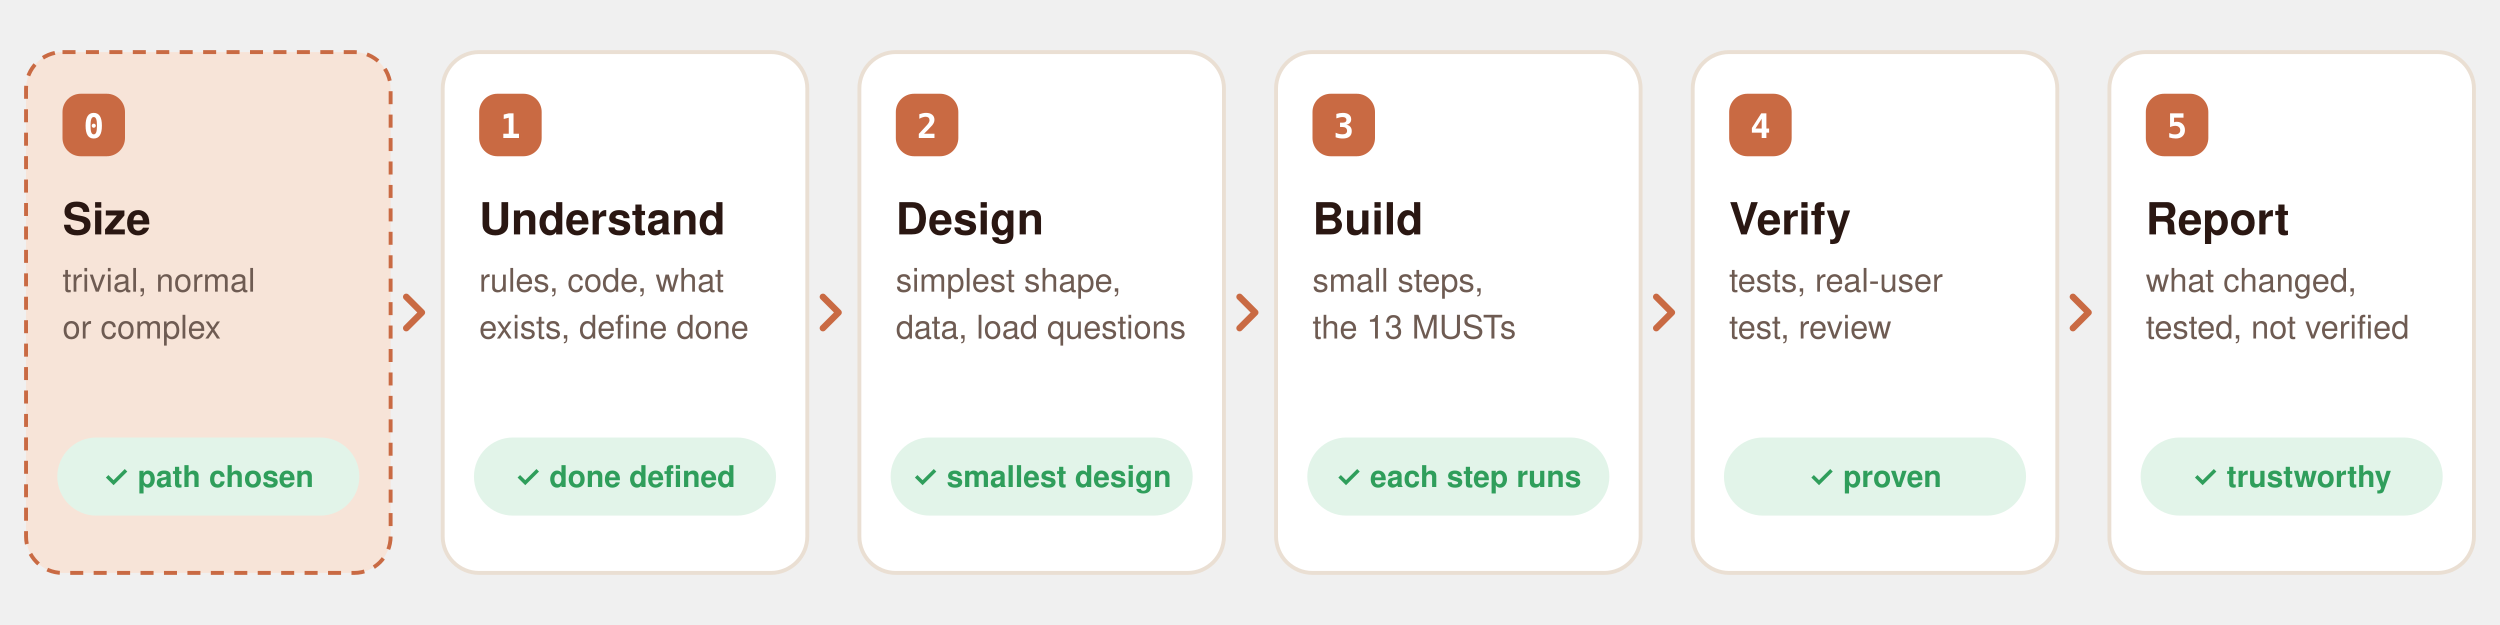
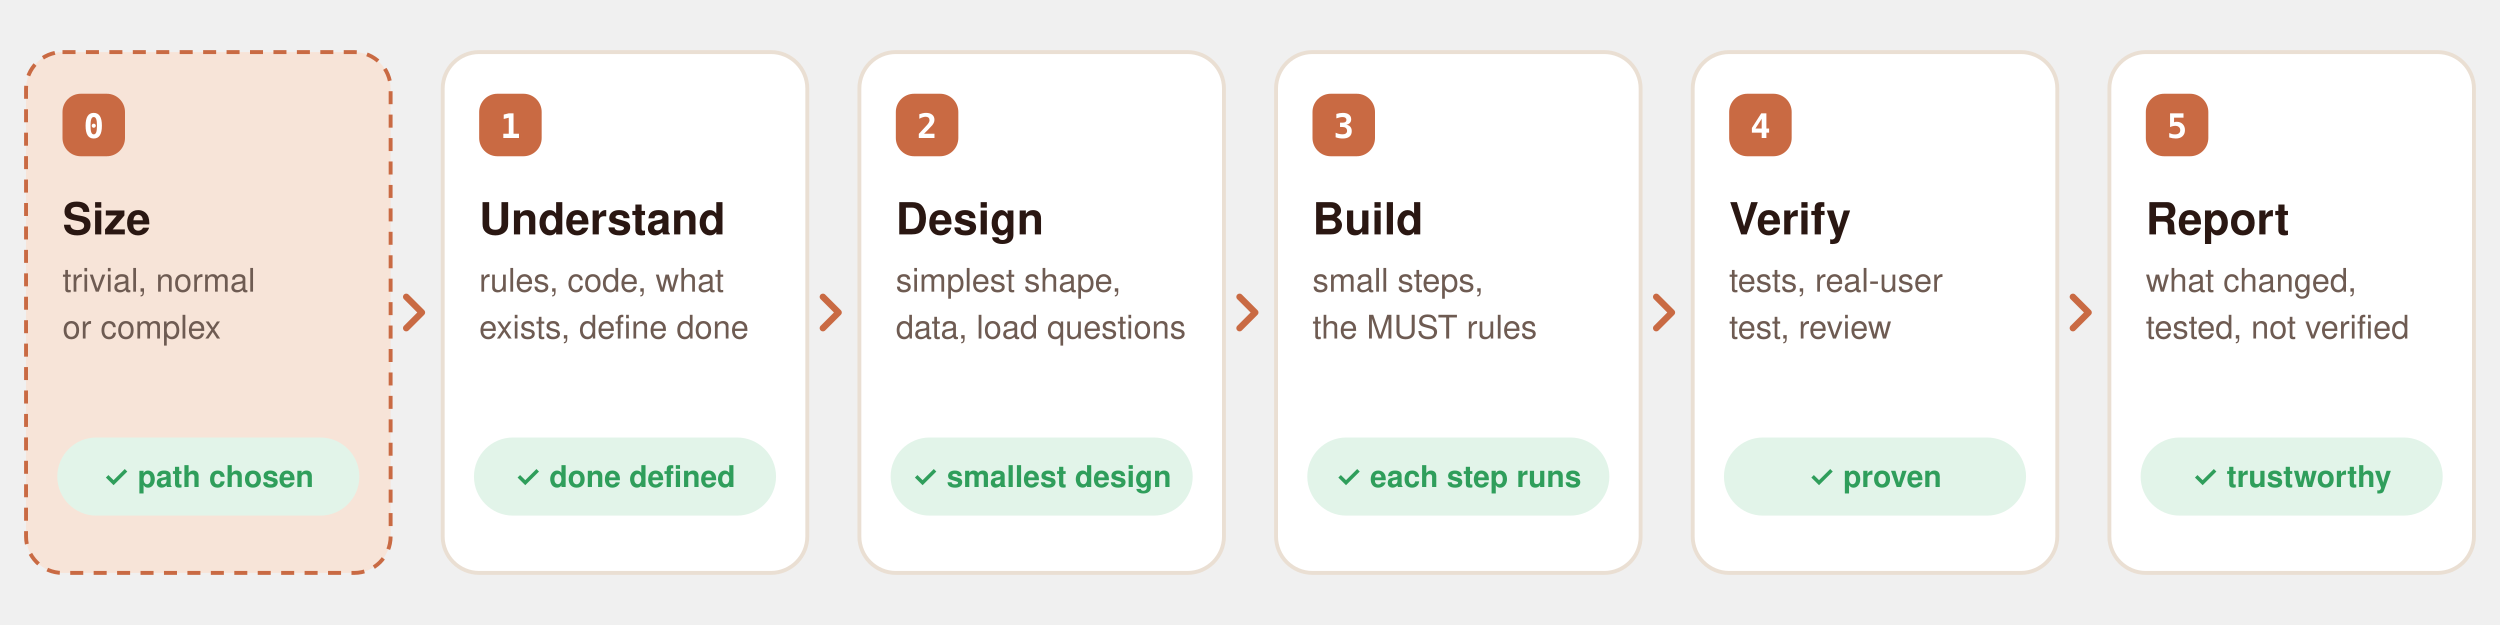
<svg xmlns="http://www.w3.org/2000/svg" width="960" height="240" viewBox="0 0 960 240" role="img" aria-labelledby="title desc">
  <style>
    .box  { fill: #FFFFFF; stroke: #EADFD3; stroke-width: 1.5; }
    .zero { fill: #F7E4D8; stroke: #C96A43; stroke-dasharray: 5 4; }
    .num  { fill: #C96A43; }
    .n    { fill: #FFFFFF; font: 700 13px ui-monospace, Menlo, Consolas, monospace; }
    .t    { fill: #2A1712; font: 700 17px -apple-system, "Segoe UI", Helvetica, Arial, sans-serif; }
    .s    { fill: #6E5B52; font: 400 12.5px -apple-system, "Segoe UI", Helvetica, Arial, sans-serif; }
    .chk  { fill: #E2F4E9; }
    .ct   { fill: #2F9E5B; font: 600 11.5px -apple-system, "Segoe UI", Helvetica, Arial, sans-serif; }
    .arr  { fill: none; stroke: #C96A43; stroke-width: 2.5; stroke-linecap: round; stroke-linejoin: round; }
    @media (prefers-color-scheme: dark) {
      .box  { fill: #161B22; stroke: #30363D; }
      .zero { fill: #2A1C17; stroke: #E08A5F; }
      .t    { fill: #F0F6FC; }
      .s    { fill: #9198A1; }
      .chk  { fill: #1E3328; }
      .ct   { fill: #6FD49A; }
    }
  </style>
  <rect class="box zero" x="10" y="20" width="140" height="200" rx="14" />
  <rect class="num" x="24" y="36" width="24" height="24" rx="7" />
  <text class="n" x="36" y="53" text-anchor="middle">0</text>
  <text class="t" x="24" y="90">Size</text>
  <text class="s" x="24" y="112">trivial, normal</text>
  <text class="s" x="24" y="130">or complex</text>
  <rect class="chk" x="22" y="168" width="116" height="30" rx="15" />
  <text class="ct" x="80" y="187" text-anchor="middle">✓ path chosen</text>
  <path class="arr" d="M156 114 l6 6 l-6 6" />
  <rect class="box" x="170" y="20" width="140" height="200" rx="14" />
  <rect class="num" x="184" y="36" width="24" height="24" rx="7" />
  <text class="n" x="196" y="53" text-anchor="middle">1</text>
  <text class="t" x="184" y="90">Understand</text>
  <text class="s" x="184" y="112">rules, code, what</text>
  <text class="s" x="184" y="130">exists, define done</text>
  <rect class="chk" x="182" y="168" width="116" height="30" rx="15" />
  <text class="ct" x="240" y="187" text-anchor="middle">✓ done defined</text>
  <path class="arr" d="M316 114 l6 6 l-6 6" />
  <rect class="box" x="330" y="20" width="140" height="200" rx="14" />
  <rect class="num" x="344" y="36" width="24" height="24" rx="7" />
  <text class="n" x="356" y="53" text-anchor="middle">2</text>
  <text class="t" x="344" y="90">Design</text>
  <text class="s" x="344" y="112">simplest shape,</text>
  <text class="s" x="344" y="130">data, load questions</text>
  <rect class="chk" x="342" y="168" width="116" height="30" rx="15" />
  <text class="ct" x="400" y="187" text-anchor="middle">✓ smallest design</text>
  <path class="arr" d="M476 114 l6 6 l-6 6" />
  <rect class="box" x="490" y="20" width="140" height="200" rx="14" />
  <rect class="num" x="504" y="36" width="24" height="24" rx="7" />
  <text class="n" x="516" y="53" text-anchor="middle">3</text>
  <text class="t" x="504" y="90">Build</text>
  <text class="s" x="504" y="112">small steps,</text>
-   <text class="s" x="504" y="130">the 13 MUSTs</text>
+   <text class="s" x="504" y="130">the MUST rules</text>
  <rect class="chk" x="502" y="168" width="116" height="30" rx="15" />
  <text class="ct" x="560" y="187" text-anchor="middle">✓ each step runs</text>
  <path class="arr" d="M636 114 l6 6 l-6 6" />
  <rect class="box" x="650" y="20" width="140" height="200" rx="14" />
  <rect class="num" x="664" y="36" width="24" height="24" rx="7" />
  <text class="n" x="676" y="53" text-anchor="middle">4</text>
  <text class="t" x="664" y="90">Verify</text>
  <text class="s" x="664" y="112">tests, real-user</text>
  <text class="s" x="664" y="130">test, review</text>
  <rect class="chk" x="662" y="168" width="116" height="30" rx="15" />
  <text class="ct" x="720" y="187" text-anchor="middle">✓ proven</text>
  <path class="arr" d="M796 114 l6 6 l-6 6" />
  <rect class="box" x="810" y="20" width="140" height="200" rx="14" />
  <rect class="num" x="824" y="36" width="24" height="24" rx="7" />
  <text class="n" x="836" y="53" text-anchor="middle">5</text>
  <text class="t" x="824" y="90">Report</text>
  <text class="s" x="824" y="112">what changed,</text>
  <text class="s" x="824" y="130">tested, not verified</text>
  <rect class="chk" x="822" y="168" width="116" height="30" rx="15" />
  <text class="ct" x="880" y="187" text-anchor="middle">✓ trustworthy</text>
</svg>
